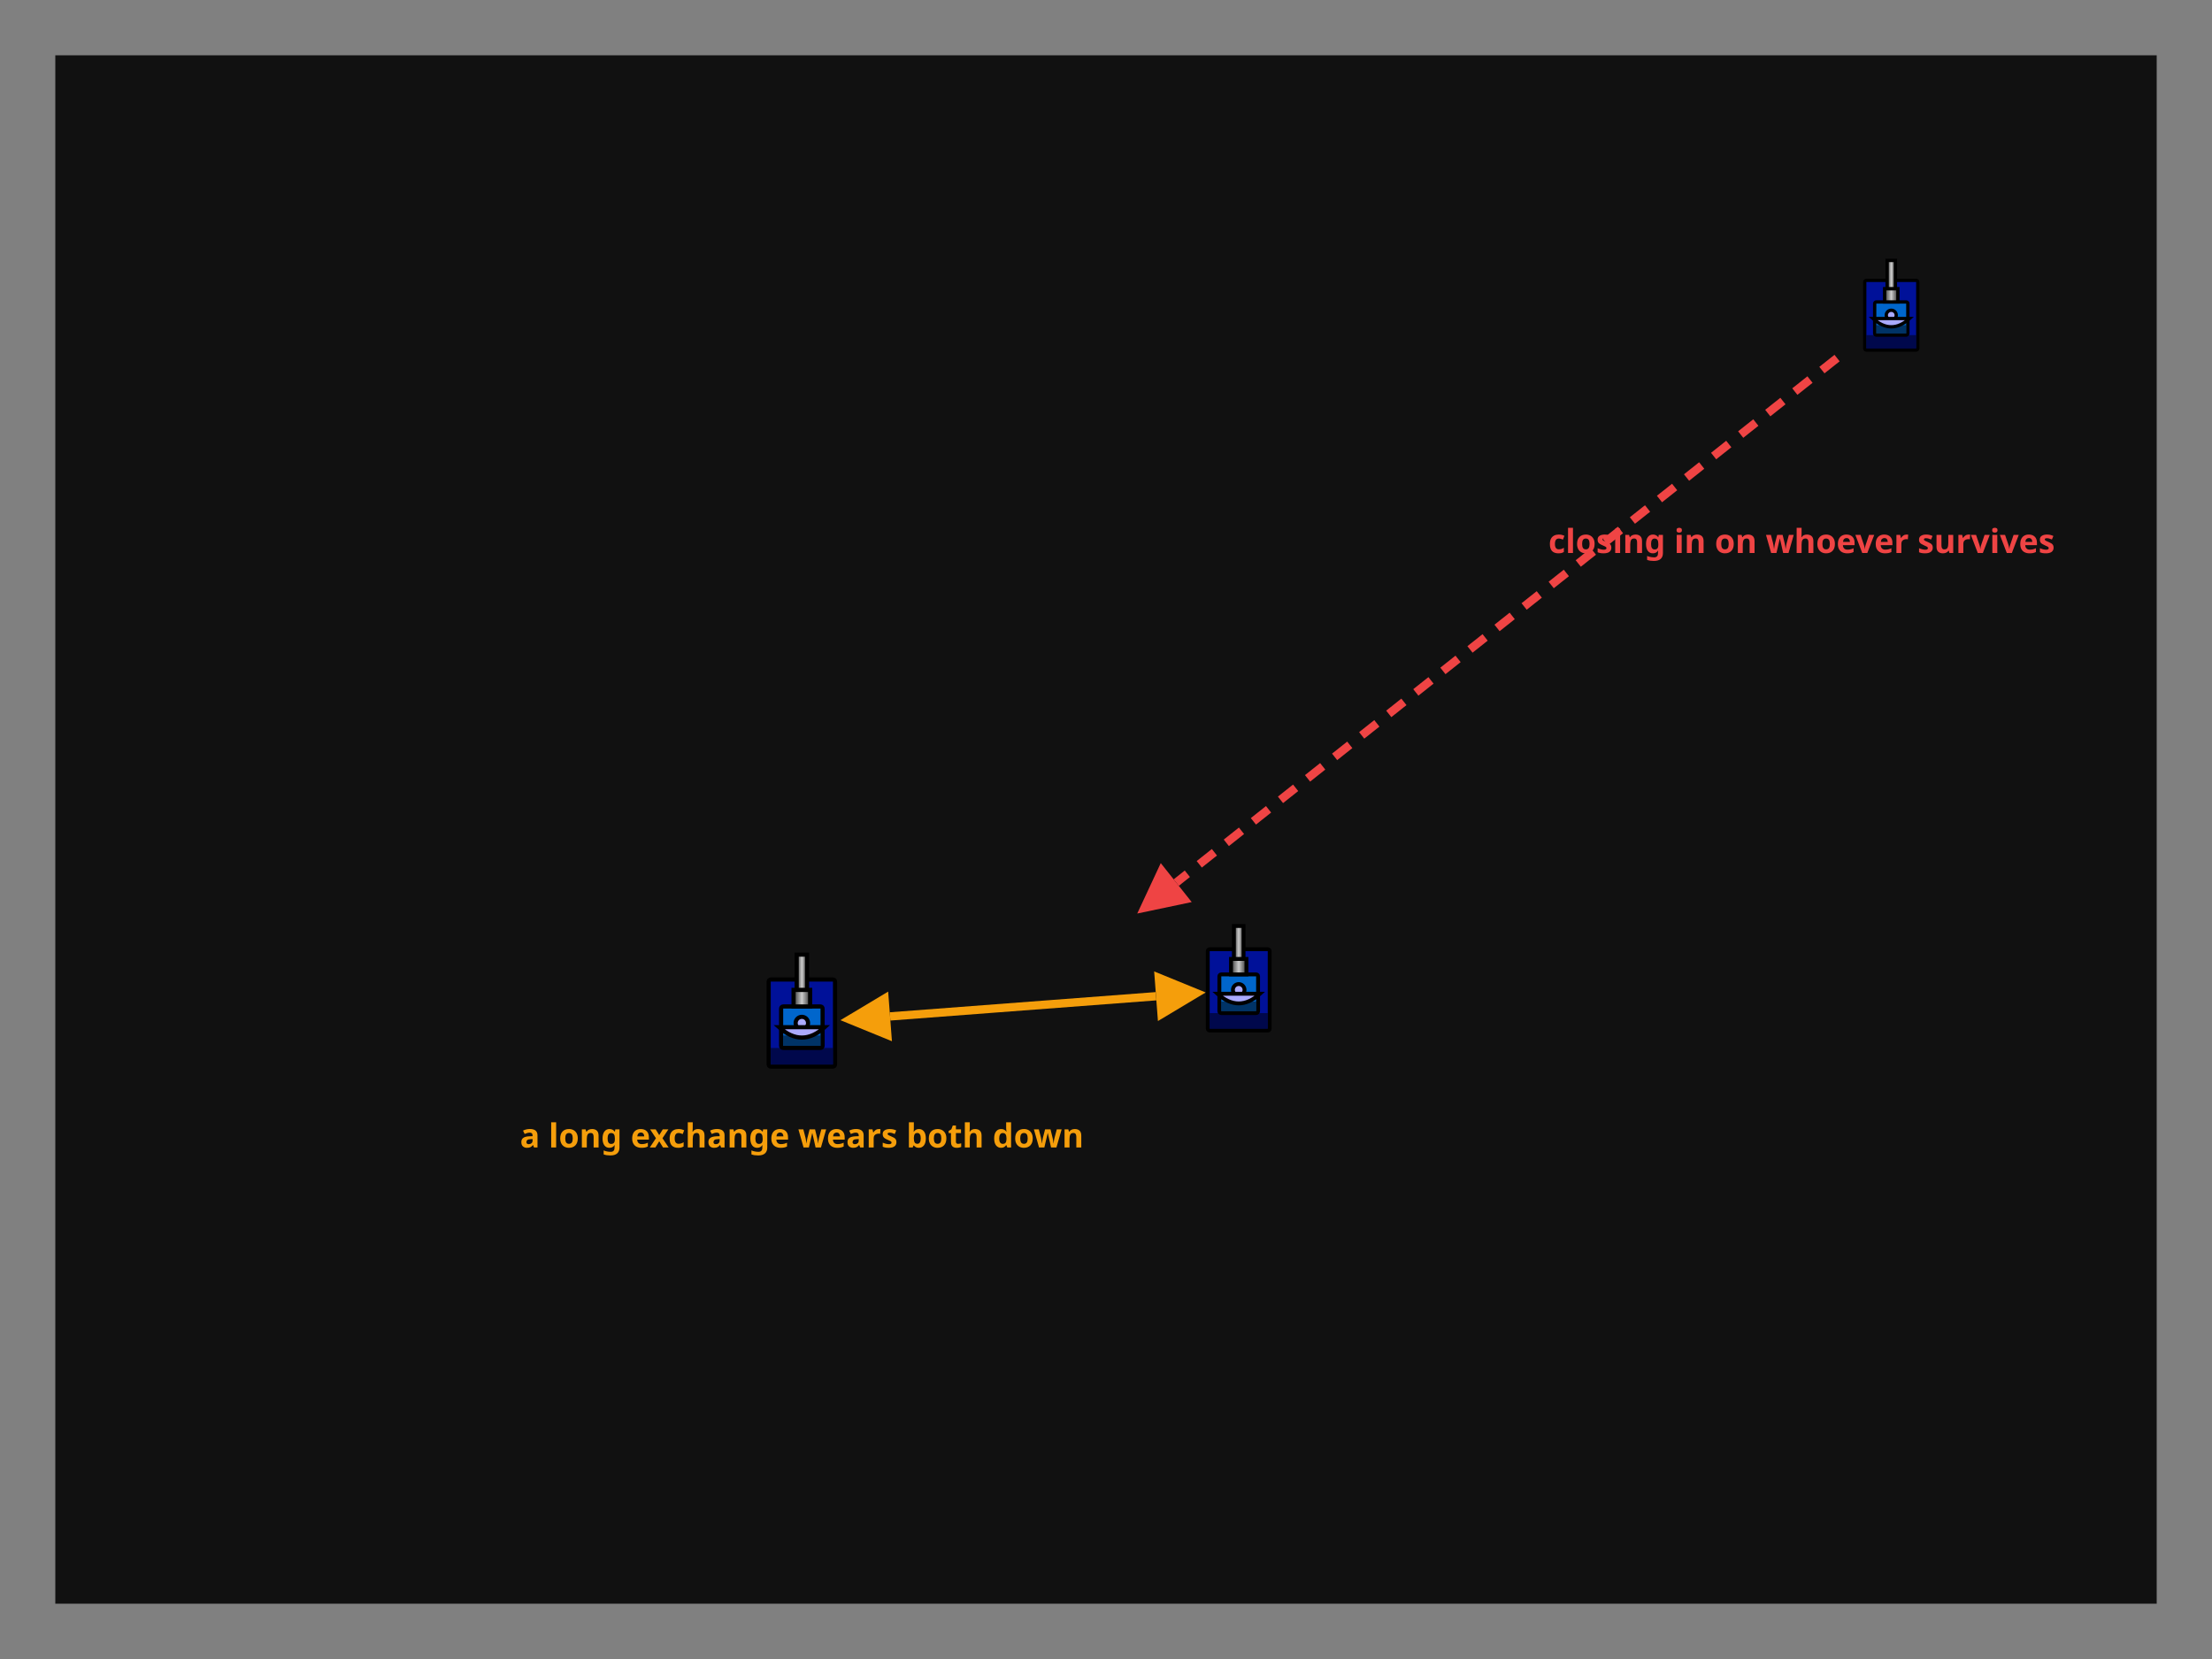
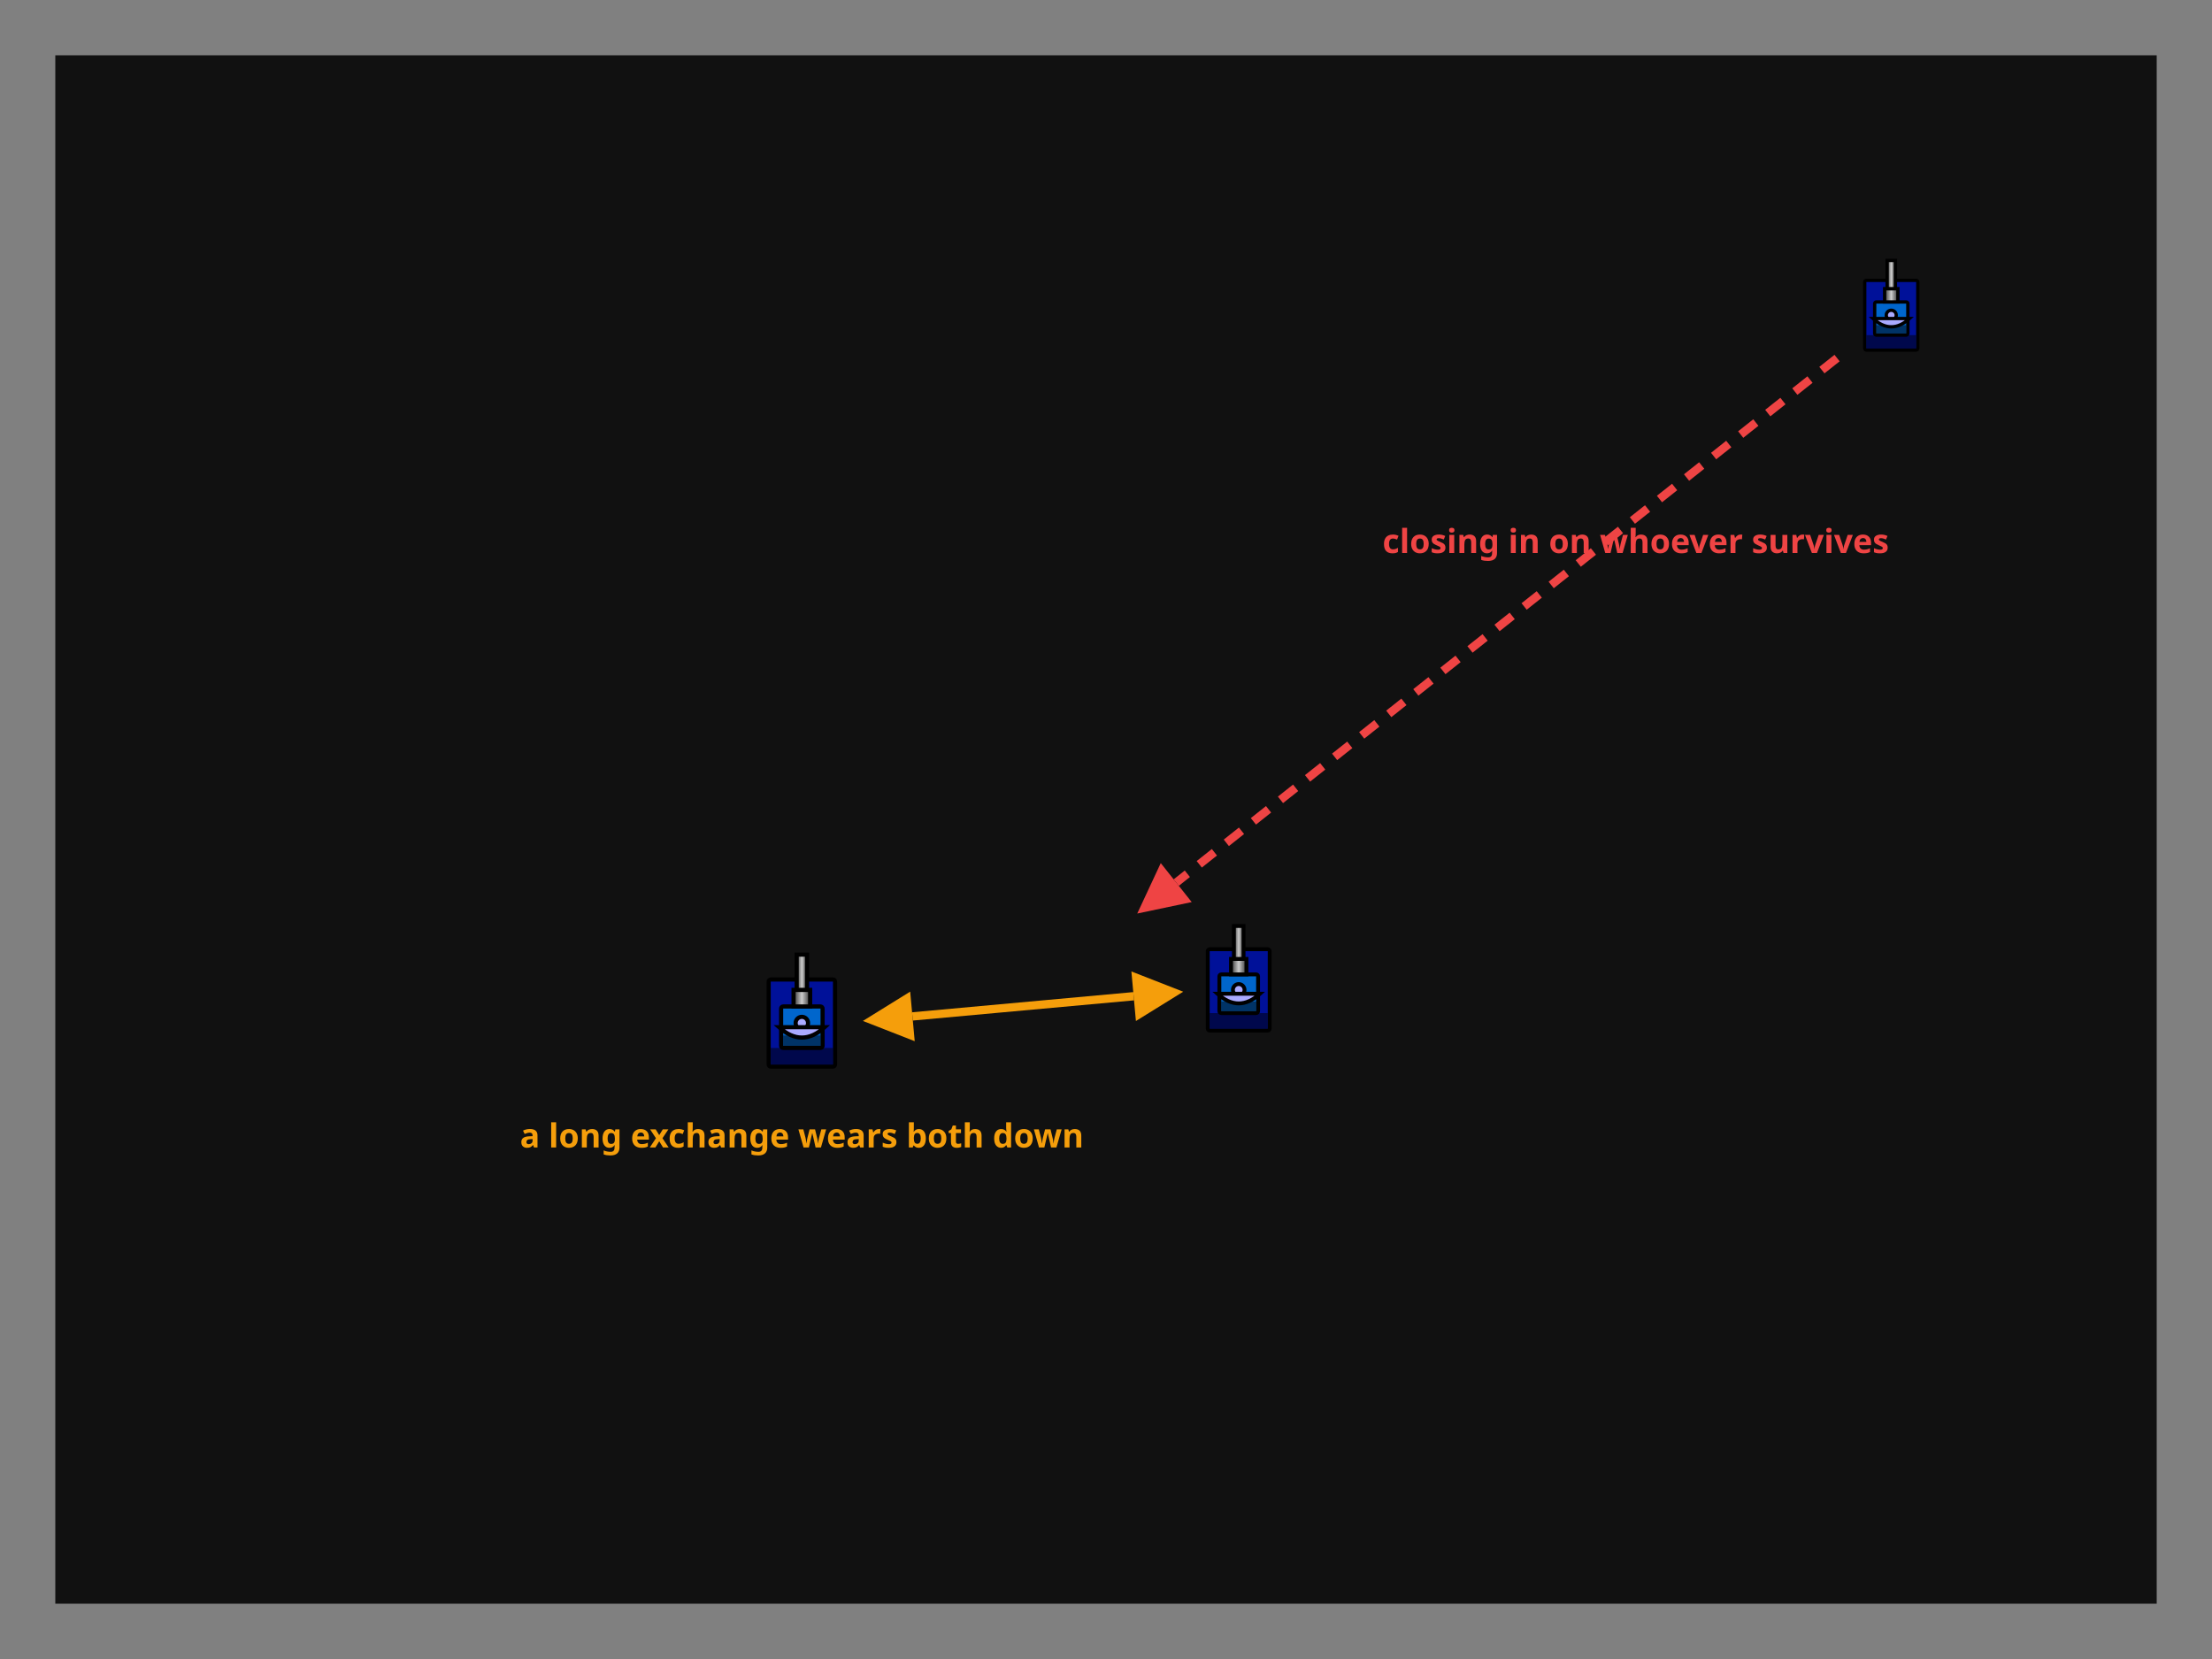
<svg xmlns="http://www.w3.org/2000/svg" version="1.1" width="1000" height="750" viewBox="0 0 8000 6000" role="img" aria-labelledby="title desc">
  <style>
    .text { font: 150px sans-serif; }
    .small { font: 120px sans-serif; }
    .bold { font-weight: bold; }
  </style>
  <marker id="arrow-orange-end" markerWidth="20" markerHeight="20" refX="6" refY="3" orient="auto">
    <polygon points="6 0, 12 3, 6 6" fill="#F59E0B" />
  </marker>
  <marker id="arrow-orange-start" markerWidth="20" markerHeight="20" refX="6" refY="3" orient="auto-start-reverse">
    <polygon points="6 0, 12 3, 6 6" fill="#F59E0B" />
  </marker>
  <marker id="arrow-red" markerWidth="20" markerHeight="20" refX="6" refY="3" orient="auto">
    <polygon points="6 0, 12 3, 6 6" fill="#EF4444" />
  </marker>
  <rect x="0" y="0" width="8000" height="6000" fill="grey" />
  <rect x="200" y="200" width="7600" height="5600" fill="#111" />
-   <line x1="3219" y1="3676" x2="4181" y2="3603" stroke="#F59E0B" stroke-width="30" marker-start="url(#arrow-orange-start)" marker-end="url(#arrow-orange-end)" />
+   <line x1="3300" y1="3676" x2="4100" y2="3603" stroke="#F59E0B" stroke-width="30" marker-start="url(#arrow-orange-start)" marker-end="url(#arrow-orange-end)" />
  <line x1="6644" y1="1295" x2="4254" y2="3192" stroke="#EF4444" stroke-width="30" stroke-dasharray="70 55" marker-end="url(#arrow-red)" />
  <use href="#tank" transform="translate(2600, 3400) scale(0.75)" style="--body-rotation:70deg; --turret-rotation:70deg; --radar-rotation:70deg;" />
  <use href="#tank" transform="translate(4200, 3300) scale(0.7)" style="--tank-body-color:#c00; --tank-turret-color:#e22; --tank-radar-color:#faa;               --body-rotation:250deg; --turret-rotation:250deg; --radar-rotation:250deg;" />
  <use href="#tank" transform="translate(6600, 900) scale(0.6)" style="--tank-body-color:#c00; --tank-turret-color:#e22; --tank-radar-color:#faa;               --body-rotation:220deg; --turret-rotation:220deg; --radar-rotation:220deg;" />
  <text class="small bold" x="2900" y="4150" fill="#F59E0B" text-anchor="middle">a long exchange wears both
    down</text>
-   <text class="small bold" x="5600" y="2000" fill="#EF4444">closing in on whoever survives</text>
+   <text class="small bold" x="5000" y="2000" fill="#EF4444">closing in on whoever survives</text>
  <defs>
    <style>
      .tank-body, .tank-turret, .tank-radar {
      transform-origin: 400px 400px;
      }
      .tank-body {
      transform: rotate(var(--body-rotation, 0deg));
      }
      .tank-turret {
      transform: rotate(var(--turret-rotation, 0deg));
      }
      .tank-radar {
      transform: rotate(var(--radar-rotation, 0deg));
      }
      svg {
      --tank-body-color: #019;
      --tank-turret-color: #06c;
      --tank-radar-color: #aaf;
      --left-belt-track-1: inline;
      --left-belt-track-2: none;
      --left-belt-track-3: none;
      --right-belt-track-1: none;
      --right-belt-track-2: inline;
      --right-belt-track-3: none;
      }
      .tank-body-fill {
      fill: var(--tank-body-color, #019);
      }
      .tank-turret-fill {
      fill: var(--tank-turret-color, #06c);
      }
      .tank-radar-fill {
      fill: var(--tank-radar-color, #aaf);
      }
      .left-belt, .right-belt {
      display: none;
      }
      .left-belt.track1 {
      display: var(--left-belt-track-1, none);
      }
      .left-belt.track2 {
      display: var(--left-belt-track-2, none);
      }
      .left-belt.track3 {
      display: var(--left-belt-track-3, none);
      }
      .right-belt.track1 {
      display: var(--right-belt-track-1, none);
      }
      .right-belt.track2 {
      display: var(--right-belt-track-2, none);
      }
      .right-belt.track3 {
      display: var(--right-belt-track-3, none);
      }
    </style>
    <linearGradient id="cannon-grad" x1="0%" y1="0%" x2="100%" y2="0%">
      <stop offset="0%" stop-color="#333" />
      <stop offset="50%" stop-color="#CCC" />
      <stop offset="100%" stop-color="#333" />
    </linearGradient>
    <symbol id="link0">
      <rect x="5" y="55" width="125" height="25" fill="#aaaaaa" />
      <rect x="10" y="70" width="116" height="35" fill="#666666" rx="10" ry="10" />
      <rect x="5" y="55" width="125" height="50" fill="none" stroke="black" stroke-width="10" rx="10" ry="10" />
    </symbol>
    <symbol id="link30">
      <rect x="5" y="55" width="125" height="25" fill="#939393" />
      <rect x="10" y="70" width="116" height="30" fill="#585858" rx="10" ry="10" />
      <rect x="5" y="55" width="125" height="42" fill="none" stroke="black" stroke-width="10" rx="10" ry="10" />
    </symbol>
    <symbol id="link60">
      <rect x="5" y="55" width="125" height="20" fill="#555555" />
      <rect x="5" y="55" width="125" height="20" fill="none" stroke="black" stroke-width="10" rx="10" ry="10" />
    </symbol>
    <symbol id="main-track">
      <rect x="20" y="75" width="95" height="450" fill="#333333" stroke="black" stroke-width="10" />
    </symbol>
    <symbol id="track1">
      <use href="#main-track" />
      <use href="#link30" />
      <use href="#link0" y="60" />
      <use href="#link0" y="140" />
      <use href="#link0" y="220" />
      <use href="#link0" y="300" />
      <use href="#link0" y="380" />
      <use href="#link30" y="448" />
    </symbol>
    <symbol id="track2">
      <use href="#main-track" />
      <use href="#link60" />
      <use href="#link0" y="33" />
      <use href="#link0" y="113" />
      <use href="#link0" y="193" />
      <use href="#link0" y="273" />
      <use href="#link0" y="353" />
      <use href="#link0" y="433" />
    </symbol>
    <symbol id="track3">
      <use href="#main-track" />
      <use href="#link0" y="7" />
      <use href="#link0" y="87" />
      <use href="#link0" y="167" />
      <use href="#link0" y="247" />
      <use href="#link0" y="327" />
      <use href="#link0" y="407" />
      <use href="#link60" y="470" />
    </symbol>
    <symbol id="body">
      <use href="#track1" x="150" y="100" class="left-belt track1" />
      <use href="#track2" x="150" y="100" class="left-belt track2" />
      <use href="#track3" x="150" y="100" class="left-belt track3" />
      <use href="#track1" x="515" y="100" class="right-belt track1" />
      <use href="#track2" x="515" y="100" class="right-belt track2" />
      <use href="#track3" x="515" y="100" class="right-belt track3" />
      <rect class="tank-body-fill" x="240" y="190" width="320" height="420" stroke="black" stroke-width="20" rx="10" ry="10" />
      <rect x="250" y="520" width="300" height="80" opacity="0.5" />
    </symbol>
    <symbol id="turret">
      <rect class="tank-turret-fill" x="300" y="320" width="200" height="200" stroke="black" stroke-width="20" rx="10" ry="10" />
      <rect x="310" y="460" width="180" height="50" fill="black" opacity="0.5" />
      <rect x="360" y="240" width="80" height="80" fill="url(#cannon-grad)" stroke="black" stroke-width="20" />
      <rect x="375" y="70" width="50" height="170" fill="url(#cannon-grad)" stroke="black" stroke-width="20" />
    </symbol>
    <symbol id="radar">
      <circle class="tank-radar-fill" cx="400" cy="400" r="30" stroke="black" stroke-width="20" />
      <path class="tank-radar-fill" d="M 290 420 q 110 100 220 0 z" stroke="black" stroke-width="20" />
    </symbol>
    <symbol id="tank">
      <use class="tank-body" href="#body" />
      <use class="tank-turret" href="#turret" />
      <use class="tank-radar" href="#radar" />
    </symbol>
  </defs>
</svg>
